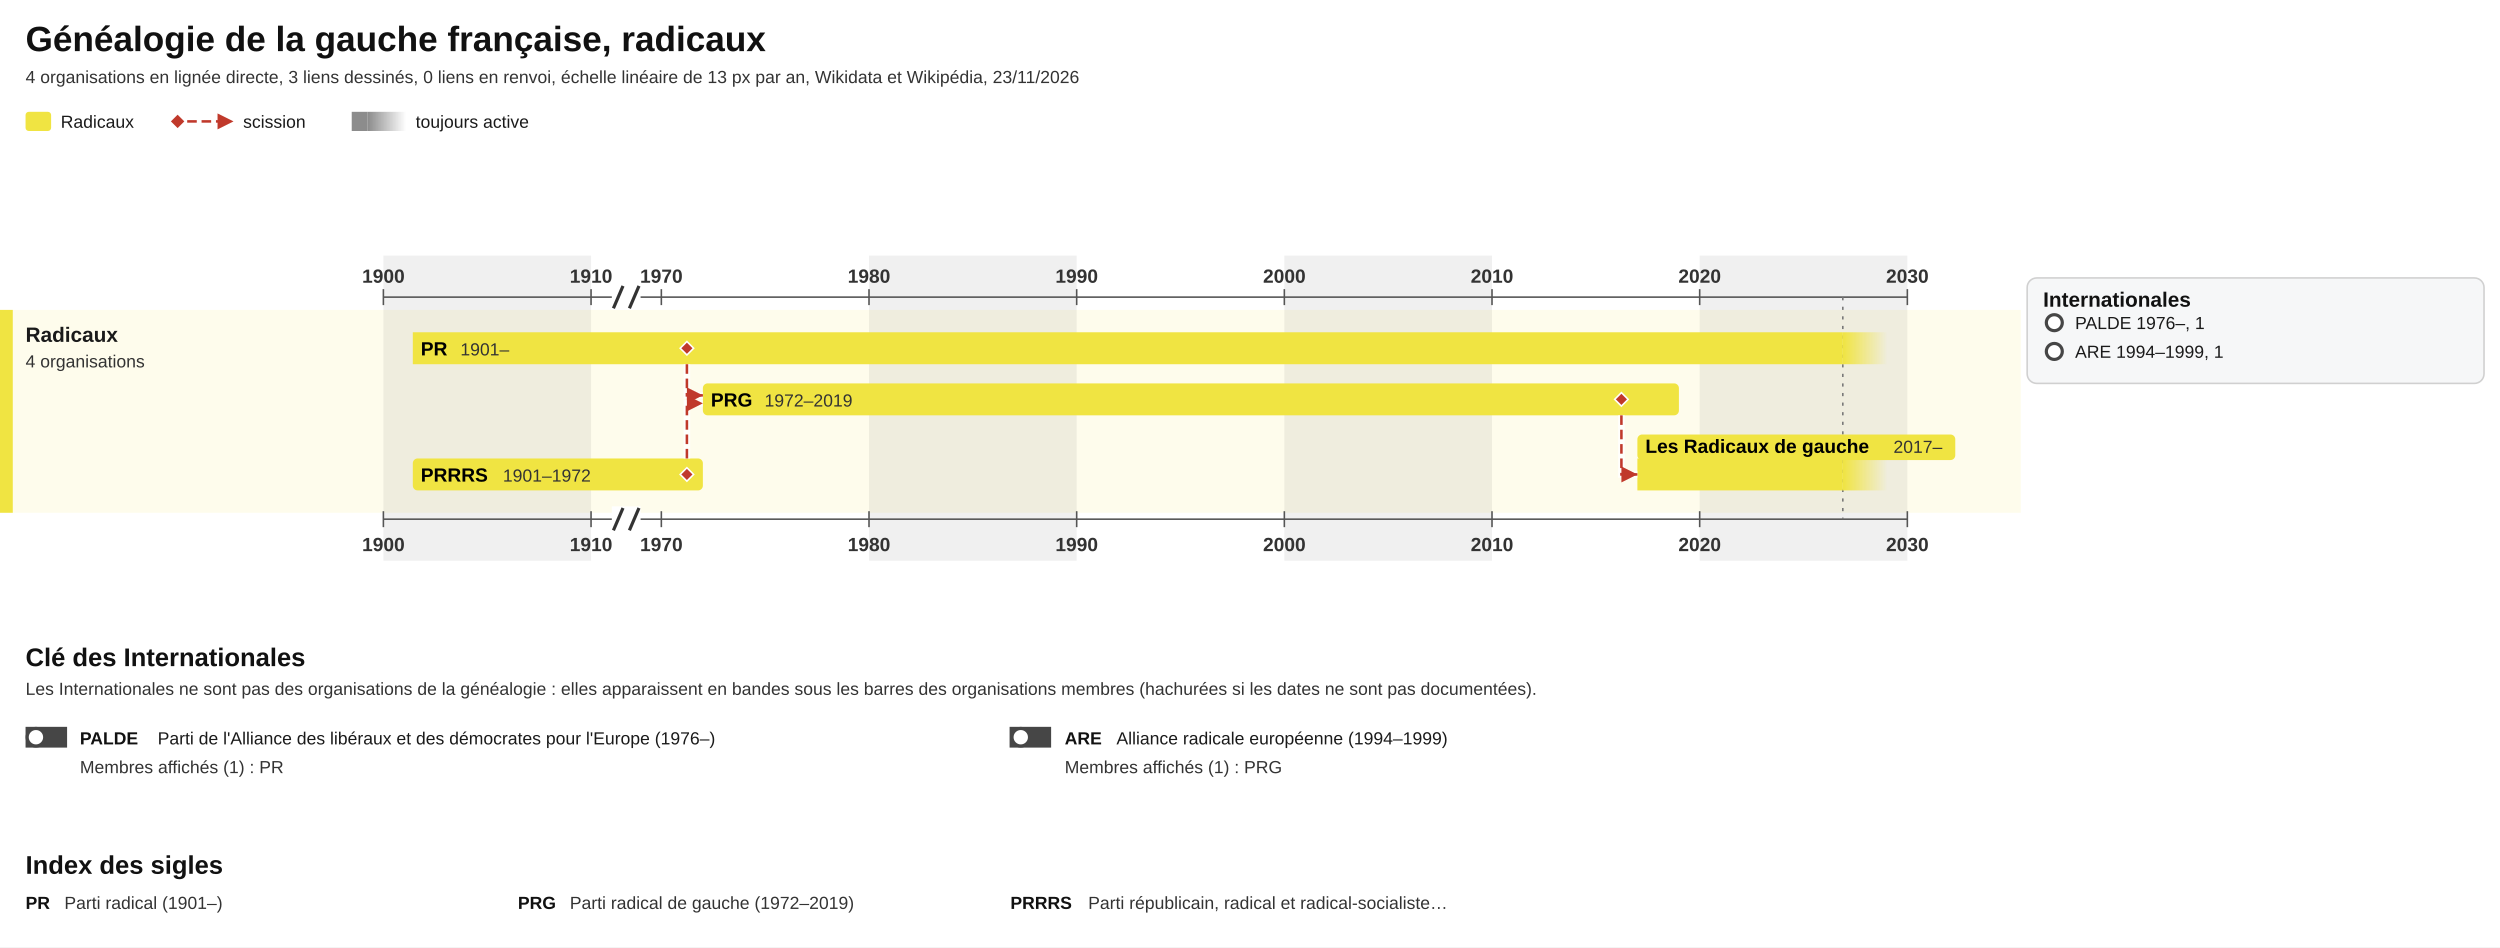
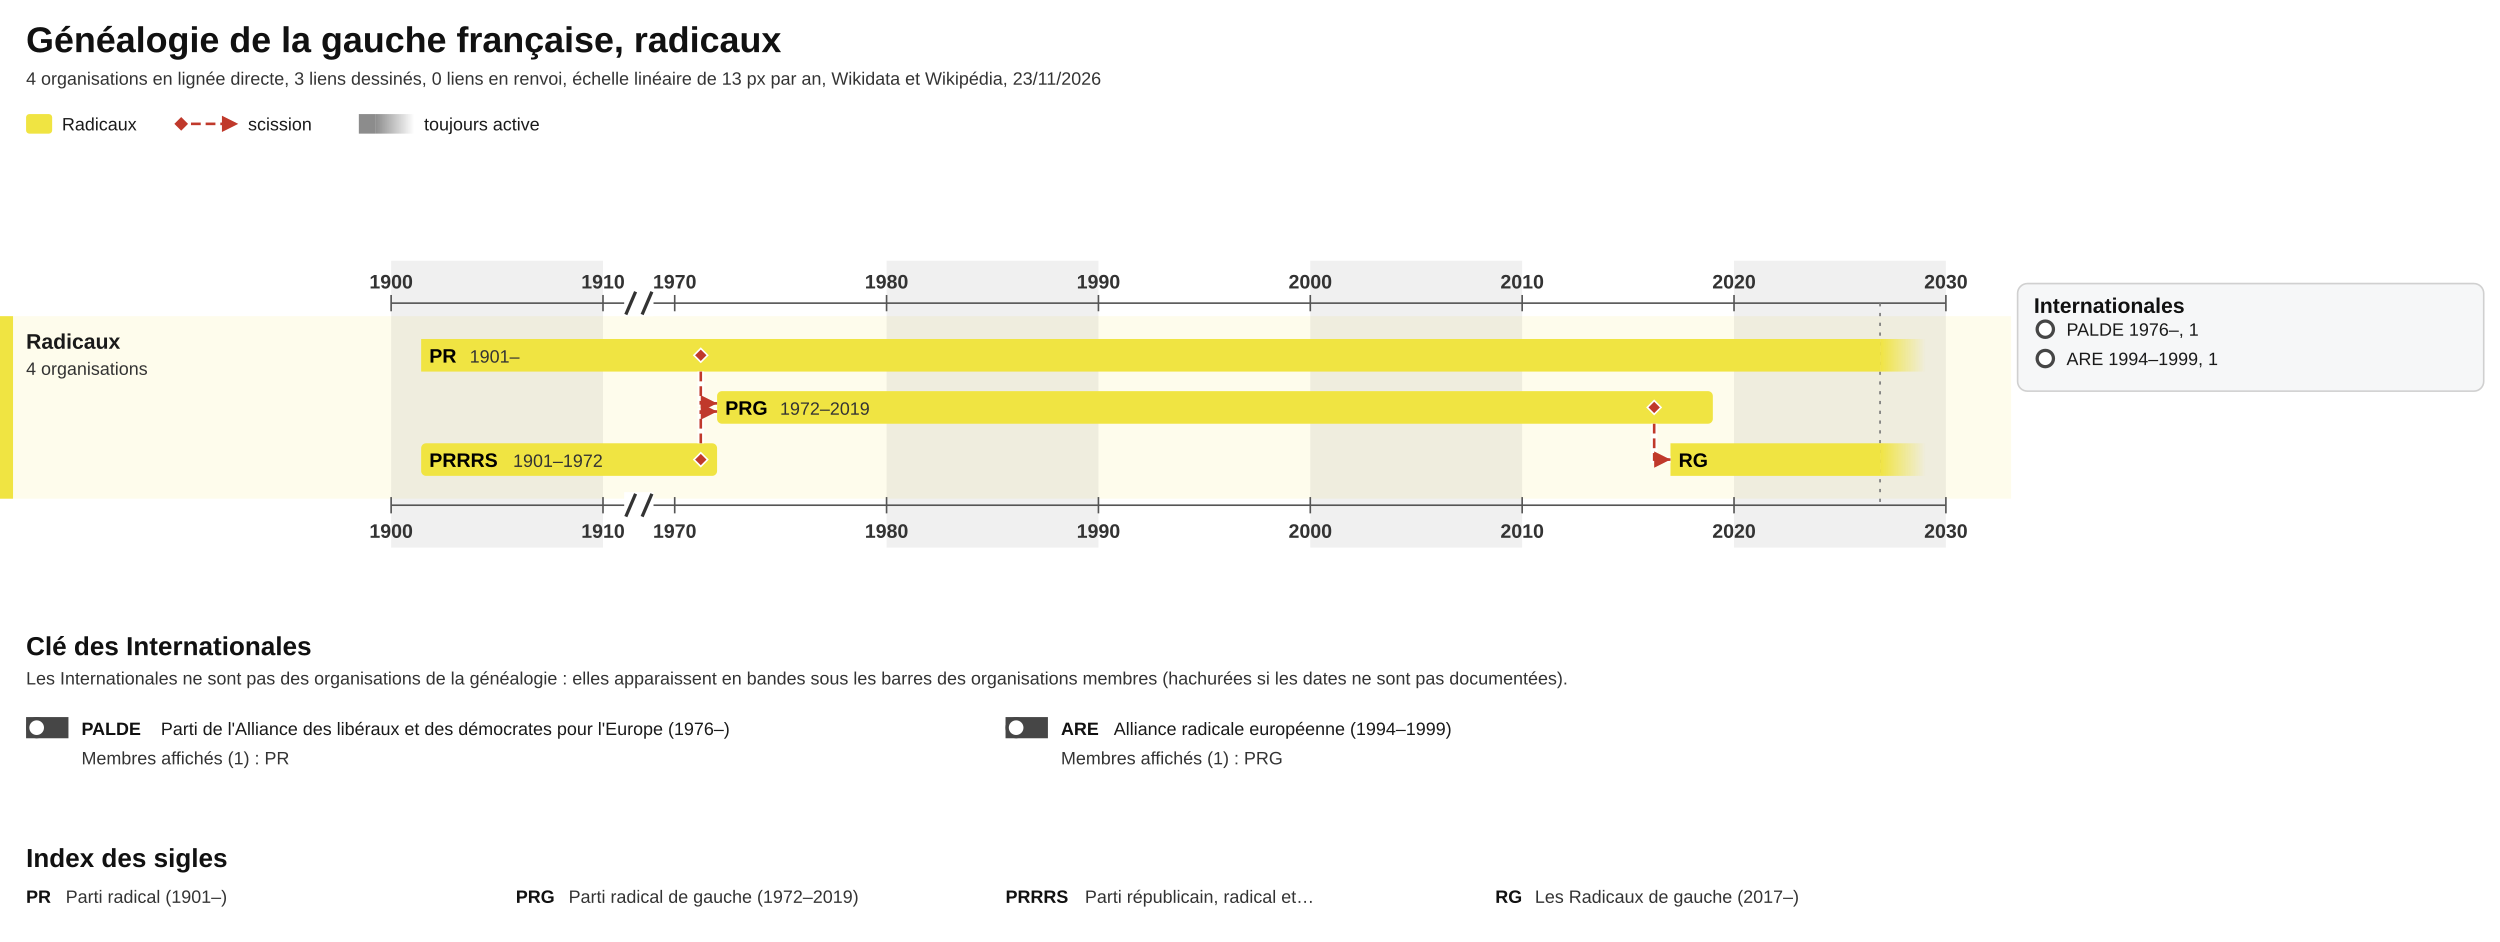
- <svg xmlns="http://www.w3.org/2000/svg" id="arbre" width="1565" height="593" viewBox="0 0 1565 593" data-x0="240" data-t0="1900" data-ppa="13.0" data-aujourdhui="2026.8936" data-min-w="6" data-seuil-annees="40" data-seuil-voies="2" data-seuil-rangs="6" data-cassure="1910,1970" data-cassure-px="44" data-degrade="28" data-n-barres="4" data-vue-famille="oui" font-family="Arial, Helvetica, sans-serif">
+ <svg xmlns="http://www.w3.org/2000/svg" id="arbre" width="1534" height="578" viewBox="0 0 1534 578" data-x0="240" data-t0="1900" data-ppa="13.0" data-aujourdhui="2026.8936" data-min-w="6" data-seuil-annees="40" data-seuil-voies="2" data-seuil-rangs="6" data-cassure="1910,1970" data-cassure-px="44" data-degrade="28" data-n-barres="4" data-vue-famille="oui" font-family="Arial, Helvetica, sans-serif">
  <defs>
    <linearGradient id="g-F0E442">
      <stop offset="0" stop-color="#F0E442" />
      <stop offset="1" stop-color="#F0E442" stop-opacity="0" />
    </linearGradient>
    <linearGradient id="g-8C8C8C">
      <stop offset="0" stop-color="#8C8C8C" />
      <stop offset="1" stop-color="#8C8C8C" stop-opacity="0" />
    </linearGradient>
    <pattern id="h-332288" width="6" height="6" patternUnits="userSpaceOnUse" patternTransform="rotate(45)">
      <rect width="6" height="6" fill="#FFFFFF" />
      <rect width="3" height="6" fill="#332288" />
    </pattern>
  </defs>
-   <rect width="1565" height="593" fill="#FFFFFF" />
+   <rect width="1534" height="578" fill="#FFFFFF" />
  <g class="voie" data-voie="0" data-cle="radicaux">
-     <rect class="fond-voie" x="0" y="194.0" width="1265.0" height="127.0" fill="#FEFCEC" />
-     <rect class="bord-voie" x="0" y="194.0" width="8" height="127.0" fill="#F0E442" />
+     <rect class="fond-voie" x="0" y="194.0" width="1234.0" height="112.0" fill="#FEFCEC" />
+     <rect class="bord-voie" x="0" y="194.0" width="8" height="112.0" fill="#F0E442" />
    <text x="16.0" y="214.0" font-size="13" font-family="Arial, Helvetica, sans-serif" font-weight="bold" fill="#1A1A1A" text-anchor="start" class="voie-t">Radicaux</text>
    <text x="16.0" y="230.0" font-size="11" font-family="Arial, Helvetica, sans-serif" fill="#333333" text-anchor="start" class="voie-t">4 organisations</text>
  </g>
-   <rect class="bande-decennie" x="240.0" y="160.0" width="130.0" height="191.0" fill="#000000" fill-opacity="0.06" />
-   <rect class="bande-decennie" x="544.0" y="160.0" width="130.0" height="191.0" fill="#000000" fill-opacity="0.06" />
-   <rect class="bande-decennie" x="804.0" y="160.0" width="130.0" height="191.0" fill="#000000" fill-opacity="0.06" />
-   <rect class="bande-decennie" x="1064.0" y="160.0" width="130.0" height="191.0" fill="#000000" fill-opacity="0.06" />
+   <rect class="bande-decennie" x="240.0" y="160.0" width="130.0" height="176.0" fill="#000000" fill-opacity="0.06" />
+   <rect class="bande-decennie" x="544.0" y="160.0" width="130.0" height="176.0" fill="#000000" fill-opacity="0.06" />
+   <rect class="bande-decennie" x="804.0" y="160.0" width="130.0" height="176.0" fill="#000000" fill-opacity="0.06" />
+   <rect class="bande-decennie" x="1064.0" y="160.0" width="130.0" height="176.0" fill="#000000" fill-opacity="0.06" />
  <g class="axe-haut">
    <line x1="240.0" x2="1194.0" y1="186.0" y2="186.0" stroke="#555555" />
    <line x1="240.0" x2="240.0" y1="181.0" y2="191.0" stroke="#555555" />
    <text x="240.0" y="177.0" font-size="12" font-family="Arial, Helvetica, sans-serif" font-weight="bold" fill="#333333" text-anchor="middle" class="axe-t">1900</text>
    <line x1="370.0" x2="370.0" y1="181.0" y2="191.0" stroke="#555555" />
    <text x="370.0" y="177.0" font-size="12" font-family="Arial, Helvetica, sans-serif" font-weight="bold" fill="#333333" text-anchor="middle" class="axe-t">1910</text>
    <line x1="414.0" x2="414.0" y1="181.0" y2="191.0" stroke="#555555" />
    <text x="414.0" y="177.0" font-size="12" font-family="Arial, Helvetica, sans-serif" font-weight="bold" fill="#333333" text-anchor="middle" class="axe-t">1970</text>
    <line x1="544.0" x2="544.0" y1="181.0" y2="191.0" stroke="#555555" />
    <text x="544.0" y="177.0" font-size="12" font-family="Arial, Helvetica, sans-serif" font-weight="bold" fill="#333333" text-anchor="middle" class="axe-t">1980</text>
    <line x1="674.0" x2="674.0" y1="181.0" y2="191.0" stroke="#555555" />
    <text x="674.0" y="177.0" font-size="12" font-family="Arial, Helvetica, sans-serif" font-weight="bold" fill="#333333" text-anchor="middle" class="axe-t">1990</text>
    <line x1="804.0" x2="804.0" y1="181.0" y2="191.0" stroke="#555555" />
    <text x="804.0" y="177.0" font-size="12" font-family="Arial, Helvetica, sans-serif" font-weight="bold" fill="#333333" text-anchor="middle" class="axe-t">2000</text>
    <line x1="934.0" x2="934.0" y1="181.0" y2="191.0" stroke="#555555" />
    <text x="934.0" y="177.0" font-size="12" font-family="Arial, Helvetica, sans-serif" font-weight="bold" fill="#333333" text-anchor="middle" class="axe-t">2010</text>
    <line x1="1064.0" x2="1064.0" y1="181.0" y2="191.0" stroke="#555555" />
    <text x="1064.0" y="177.0" font-size="12" font-family="Arial, Helvetica, sans-serif" font-weight="bold" fill="#333333" text-anchor="middle" class="axe-t">2020</text>
    <line x1="1194.0" x2="1194.0" y1="181.0" y2="191.0" stroke="#555555" />
    <text x="1194.0" y="177.0" font-size="12" font-family="Arial, Helvetica, sans-serif" font-weight="bold" fill="#333333" text-anchor="middle" class="axe-t">2030</text>
    <rect x="383.0" y="178.0" width="18" height="16" fill="#FFFFFF" />
    <path d="M384.0 193.0 L390.0 179.0 M394.0 193.0 L400.0 179.0" stroke="#333333" stroke-width="2" />
  </g>
  <g class="axe-bas">
-     <line x1="240.0" x2="1194.0" y1="325.0" y2="325.0" stroke="#555555" />
-     <line x1="240.0" x2="240.0" y1="320.0" y2="330.0" stroke="#555555" />
-     <text x="240.0" y="345.0" font-size="12" font-family="Arial, Helvetica, sans-serif" font-weight="bold" fill="#333333" text-anchor="middle" class="axe-t">1900</text>
-     <line x1="370.0" x2="370.0" y1="320.0" y2="330.0" stroke="#555555" />
-     <text x="370.0" y="345.0" font-size="12" font-family="Arial, Helvetica, sans-serif" font-weight="bold" fill="#333333" text-anchor="middle" class="axe-t">1910</text>
-     <line x1="414.0" x2="414.0" y1="320.0" y2="330.0" stroke="#555555" />
-     <text x="414.0" y="345.0" font-size="12" font-family="Arial, Helvetica, sans-serif" font-weight="bold" fill="#333333" text-anchor="middle" class="axe-t">1970</text>
-     <line x1="544.0" x2="544.0" y1="320.0" y2="330.0" stroke="#555555" />
-     <text x="544.0" y="345.0" font-size="12" font-family="Arial, Helvetica, sans-serif" font-weight="bold" fill="#333333" text-anchor="middle" class="axe-t">1980</text>
-     <line x1="674.0" x2="674.0" y1="320.0" y2="330.0" stroke="#555555" />
-     <text x="674.0" y="345.0" font-size="12" font-family="Arial, Helvetica, sans-serif" font-weight="bold" fill="#333333" text-anchor="middle" class="axe-t">1990</text>
-     <line x1="804.0" x2="804.0" y1="320.0" y2="330.0" stroke="#555555" />
-     <text x="804.0" y="345.0" font-size="12" font-family="Arial, Helvetica, sans-serif" font-weight="bold" fill="#333333" text-anchor="middle" class="axe-t">2000</text>
-     <line x1="934.0" x2="934.0" y1="320.0" y2="330.0" stroke="#555555" />
-     <text x="934.0" y="345.0" font-size="12" font-family="Arial, Helvetica, sans-serif" font-weight="bold" fill="#333333" text-anchor="middle" class="axe-t">2010</text>
-     <line x1="1064.0" x2="1064.0" y1="320.0" y2="330.0" stroke="#555555" />
-     <text x="1064.0" y="345.0" font-size="12" font-family="Arial, Helvetica, sans-serif" font-weight="bold" fill="#333333" text-anchor="middle" class="axe-t">2020</text>
-     <line x1="1194.0" x2="1194.0" y1="320.0" y2="330.0" stroke="#555555" />
-     <text x="1194.0" y="345.0" font-size="12" font-family="Arial, Helvetica, sans-serif" font-weight="bold" fill="#333333" text-anchor="middle" class="axe-t">2030</text>
-     <rect x="383.0" y="317.0" width="18" height="16" fill="#FFFFFF" />
-     <path d="M384.0 332.0 L390.0 318.0 M394.0 332.0 L400.0 318.0" stroke="#333333" stroke-width="2" />
+     <line x1="240.0" x2="1194.0" y1="310.0" y2="310.0" stroke="#555555" />
+     <line x1="240.0" x2="240.0" y1="305.0" y2="315.0" stroke="#555555" />
+     <text x="240.0" y="330.0" font-size="12" font-family="Arial, Helvetica, sans-serif" font-weight="bold" fill="#333333" text-anchor="middle" class="axe-t">1900</text>
+     <line x1="370.0" x2="370.0" y1="305.0" y2="315.0" stroke="#555555" />
+     <text x="370.0" y="330.0" font-size="12" font-family="Arial, Helvetica, sans-serif" font-weight="bold" fill="#333333" text-anchor="middle" class="axe-t">1910</text>
+     <line x1="414.0" x2="414.0" y1="305.0" y2="315.0" stroke="#555555" />
+     <text x="414.0" y="330.0" font-size="12" font-family="Arial, Helvetica, sans-serif" font-weight="bold" fill="#333333" text-anchor="middle" class="axe-t">1970</text>
+     <line x1="544.0" x2="544.0" y1="305.0" y2="315.0" stroke="#555555" />
+     <text x="544.0" y="330.0" font-size="12" font-family="Arial, Helvetica, sans-serif" font-weight="bold" fill="#333333" text-anchor="middle" class="axe-t">1980</text>
+     <line x1="674.0" x2="674.0" y1="305.0" y2="315.0" stroke="#555555" />
+     <text x="674.0" y="330.0" font-size="12" font-family="Arial, Helvetica, sans-serif" font-weight="bold" fill="#333333" text-anchor="middle" class="axe-t">1990</text>
+     <line x1="804.0" x2="804.0" y1="305.0" y2="315.0" stroke="#555555" />
+     <text x="804.0" y="330.0" font-size="12" font-family="Arial, Helvetica, sans-serif" font-weight="bold" fill="#333333" text-anchor="middle" class="axe-t">2000</text>
+     <line x1="934.0" x2="934.0" y1="305.0" y2="315.0" stroke="#555555" />
+     <text x="934.0" y="330.0" font-size="12" font-family="Arial, Helvetica, sans-serif" font-weight="bold" fill="#333333" text-anchor="middle" class="axe-t">2010</text>
+     <line x1="1064.0" x2="1064.0" y1="305.0" y2="315.0" stroke="#555555" />
+     <text x="1064.0" y="330.0" font-size="12" font-family="Arial, Helvetica, sans-serif" font-weight="bold" fill="#333333" text-anchor="middle" class="axe-t">2020</text>
+     <line x1="1194.0" x2="1194.0" y1="305.0" y2="315.0" stroke="#555555" />
+     <text x="1194.0" y="330.0" font-size="12" font-family="Arial, Helvetica, sans-serif" font-weight="bold" fill="#333333" text-anchor="middle" class="axe-t">2030</text>
+     <rect x="383.0" y="302.0" width="18" height="16" fill="#FFFFFF" />
+     <path d="M384.0 317.0 L390.0 303.0 M394.0 317.0 L400.0 303.0" stroke="#333333" stroke-width="2" />
  </g>
-   <line x1="1153.6" x2="1153.6" y1="186.0" y2="325.0" stroke="#777777" stroke-dasharray="2 4" />
+   <line x1="1153.6" x2="1153.6" y1="186.0" y2="310.0" stroke="#777777" stroke-dasharray="2 4" />
  <g class="contenu-voie" data-voie="0">
    <g class="org" data-id="Q1542710" data-intl="Q25079" data-recherche="pr parti radical (france)">
      <rect class="barre" data-id="Q1542710" data-debut="1901.4167" data-fin="actif" data-statut="actif_valide" data-majeure="oui" x="258.42" y="208.00" width="895.20" height="20" rx="0" fill="#F0E442" />
      <rect class="fin-ouverte" x="1153.62" y="208.00" width="28.00" height="20" fill="url(#g-F0E442)" />
    </g>
    <g class="org" data-id="Q427965" data-intl="Q1651405" data-recherche="prg parti radical de gauche">
      <rect class="barre" data-id="Q427965" data-debut="1972.0000" data-fin="2019.0000" data-statut="fin_connue" data-majeure="oui" x="440.00" y="240.00" width="611.00" height="20" rx="3" fill="#F0E442" />
    </g>
    <g class="org" data-id="Q3141290" data-intl="" data-recherche="prrrs parti republicain, radical et radical-socialiste">
-       <rect class="barre" data-id="Q3141290" data-debut="1901.4167" data-fin="1972.0000" data-statut="fin_connue" data-majeure="oui" x="258.42" y="287.00" width="181.58" height="20" rx="3" fill="#F0E442" />
+       <rect class="barre" data-id="Q3141290" data-debut="1901.4167" data-fin="1972.0000" data-statut="fin_connue" data-majeure="oui" x="258.42" y="272.00" width="181.58" height="20" rx="3" fill="#F0E442" />
    </g>
    <g class="org" data-id="Q55597872" data-intl="" data-recherche="les radicaux de gauche les radicaux de gauche">
-       <rect class="barre" data-id="Q55597872" data-debut="2017.0000" data-fin="actif" data-statut="actif_valide" data-majeure="oui" x="1025.00" y="287.00" width="128.62" height="20" rx="0" fill="#F0E442" />
-       <rect class="fin-ouverte" x="1153.62" y="287.00" width="28.00" height="20" fill="url(#g-F0E442)" />
+       <rect class="barre" data-id="Q55597872" data-debut="2017.0000" data-fin="actif" data-statut="actif_valide" data-majeure="oui" x="1025.00" y="272.00" width="128.62" height="20" rx="0" fill="#F0E442" />
+       <rect class="fin-ouverte" x="1153.62" y="272.00" width="28.00" height="20" fill="url(#g-F0E442)" />
    </g>
  </g>
  <g class="liens">
-     <g class="lien" data-a="Q1542710" data-b="Q427965" data-rel="scission" data-annees="0.77" data-voies="0" data-rangs="1" data-majeur="" data-suite="" data-va="0" data-vb="0">
+     <g class="lien" data-a="Q1542710" data-b="Q427965" data-rel="scission" data-annees="0.77" data-voies="0" data-rangs="1" data-majeur="" data-suite="" data-va="0" data-vb="0" data-tolere="">
      <path class="halo geo" d="M430.00 228.00 L430.00 247.50 L440.00 247.50" data-geo="[[430.0, 228.0, 0], [430.0, 247.5, 0], [440.0, 247.5, 0]]" fill="none" stroke="#FFFFFF" stroke-width="4.1" stroke-opacity="0.85" />
      <path class="trait geo" d="M430.00 228.00 L430.00 247.50 L440.00 247.50" data-geo="[[430.0, 228.0, 0], [430.0, 247.5, 0], [440.0, 247.5, 0]]" fill="none" stroke="#C0392B" stroke-width="1.6" stroke-dasharray="6 3" />
      <polygon class="fleche geo" data-geo="[[440.0, 247.5, 0], [430.0, 242.5, 0], [430.0, 252.5, 0]]" points="440.00,247.50 430.00,242.50 430.00,252.50" fill="#C0392B" />
      <polygon class="marque-scission geo" points="430.00,213.80 434.20,218.00 430.00,222.20 425.80,218.00" fill="#C0392B" stroke="#FFFFFF" stroke-width="1" data-geo="[[430.00,213.80,0],[434.20,218.00,0],[430.00,222.20,0],[425.80,218.00,0]]" data-voie="0" />
    </g>
-     <g class="lien" data-a="Q3141290" data-b="Q427965" data-rel="scission" data-annees="0.77" data-voies="0" data-rangs="1" data-majeur="" data-suite="" data-va="0" data-vb="0">
-       <path class="halo geo" d="M430.00 287.00 L430.00 252.50 L440.00 252.50" data-geo="[[430.0, 287.0, 0], [430.0, 252.5, 0], [440.0, 252.5, 0]]" fill="none" stroke="#FFFFFF" stroke-width="4.1" stroke-opacity="0.85" />
-       <path class="trait geo" d="M430.00 287.00 L430.00 252.50 L440.00 252.50" data-geo="[[430.0, 287.0, 0], [430.0, 252.5, 0], [440.0, 252.5, 0]]" fill="none" stroke="#C0392B" stroke-width="1.6" stroke-dasharray="6 3" />
+     <g class="lien" data-a="Q3141290" data-b="Q427965" data-rel="scission" data-annees="0.77" data-voies="0" data-rangs="1" data-majeur="" data-suite="" data-va="0" data-vb="0" data-tolere="">
+       <path class="halo geo" d="M430.00 272.00 L430.00 252.50 L440.00 252.50" data-geo="[[430.0, 272.0, 0], [430.0, 252.5, 0], [440.0, 252.5, 0]]" fill="none" stroke="#FFFFFF" stroke-width="4.1" stroke-opacity="0.85" />
+       <path class="trait geo" d="M430.00 272.00 L430.00 252.50 L440.00 252.50" data-geo="[[430.0, 272.0, 0], [430.0, 252.5, 0], [440.0, 252.5, 0]]" fill="none" stroke="#C0392B" stroke-width="1.6" stroke-dasharray="6 3" />
      <polygon class="fleche geo" data-geo="[[440.0, 252.5, 0], [430.0, 247.5, 0], [430.0, 257.5, 0]]" points="440.00,252.50 430.00,247.50 430.00,257.50" fill="#C0392B" />
-       <polygon class="marque-scission geo" points="430.00,292.80 434.20,297.00 430.00,301.20 425.80,297.00" fill="#C0392B" stroke="#FFFFFF" stroke-width="1" data-geo="[[430.00,292.80,0],[434.20,297.00,0],[430.00,301.20,0],[425.80,297.00,0]]" data-voie="0" />
+       <polygon class="marque-scission geo" points="430.00,277.80 434.20,282.00 430.00,286.20 425.80,282.00" fill="#C0392B" stroke="#FFFFFF" stroke-width="1" data-geo="[[430.00,277.80,0],[434.20,282.00,0],[430.00,286.20,0],[425.80,282.00,0]]" data-voie="0" />
    </g>
-     <g class="lien" data-a="Q427965" data-b="Q55597872" data-rel="scission" data-annees="0.77" data-voies="0" data-rangs="1" data-majeur="" data-suite="" data-va="0" data-vb="0">
-       <path class="halo geo" d="M1015.00 260.00 L1015.00 297.00 L1025.00 297.00" data-geo="[[1015.0, 260.0, 0], [1015.0, 297.0, 0], [1025.0, 297.0, 0]]" fill="none" stroke="#FFFFFF" stroke-width="4.1" stroke-opacity="0.85" />
-       <path class="trait geo" d="M1015.00 260.00 L1015.00 297.00 L1025.00 297.00" data-geo="[[1015.0, 260.0, 0], [1015.0, 297.0, 0], [1025.0, 297.0, 0]]" fill="none" stroke="#C0392B" stroke-width="1.6" stroke-dasharray="6 3" />
-       <polygon class="fleche geo" data-geo="[[1025.0, 297.0, 0], [1015.0, 292.0, 0], [1015.0, 302.0, 0]]" points="1025.00,297.00 1015.00,292.00 1015.00,302.00" fill="#C0392B" />
+     <g class="lien" data-a="Q427965" data-b="Q55597872" data-rel="scission" data-annees="0.77" data-voies="0" data-rangs="1" data-majeur="" data-suite="" data-va="0" data-vb="0" data-tolere="">
+       <path class="halo geo" d="M1015.00 260.00 L1015.00 282.00 L1025.00 282.00" data-geo="[[1015.0, 260.0, 0], [1015.0, 282.0, 0], [1025.0, 282.0, 0]]" fill="none" stroke="#FFFFFF" stroke-width="4.1" stroke-opacity="0.85" />
+       <path class="trait geo" d="M1015.00 260.00 L1015.00 282.00 L1025.00 282.00" data-geo="[[1015.0, 260.0, 0], [1015.0, 282.0, 0], [1025.0, 282.0, 0]]" fill="none" stroke="#C0392B" stroke-width="1.6" stroke-dasharray="6 3" />
+       <polygon class="fleche geo" data-geo="[[1025.0, 282.0, 0], [1015.0, 277.0, 0], [1015.0, 287.0, 0]]" points="1025.00,282.00 1015.00,277.00 1015.00,287.00" fill="#C0392B" />
      <polygon class="marque-scission geo" points="1015.00,245.80 1019.20,250.00 1015.00,254.20 1010.80,250.00" fill="#C0392B" stroke="#FFFFFF" stroke-width="1" data-geo="[[1015.00,245.80,0],[1019.20,250.00,0],[1015.00,254.20,0],[1010.80,250.00,0]]" data-voie="0" />
    </g>
  </g>
  <g class="contenu-voie" data-voie="0">
    <g class="org org-haut" data-id="Q1542710" data-intl="Q25079" data-recherche="pr parti radical (france)">
      <rect class="tag" data-id="Q1542710" data-dedans="oui" data-onglet="" x="258.42" y="208.00" width="895.20" height="20" fill="none" data-bbox="258.42,208.00,895.20,20" />
      <text x="263.4" y="222.5" font-size="12" font-family="Arial, Helvetica, sans-serif" font-weight="bold" fill="#000000" text-anchor="start" class="tag-t" data-org="Q1542710" data-bbox="263.42,211.50,19.76,13">PR</text>
      <text x="288.2" y="222.5" font-size="11" font-family="Arial, Helvetica, sans-serif" fill="#333333" text-anchor="start" class="tag-t" data-org="Q1542710" data-bbox="288.18,212.50,33.68,12">1901–</text>
    </g>
    <g class="org org-haut" data-id="Q427965" data-intl="Q1651405" data-recherche="prg parti radical de gauche">
      <rect class="tag" data-id="Q427965" data-dedans="oui" data-onglet="" x="440.00" y="240.00" width="611.00" height="20" fill="none" data-bbox="440.00,240.00,611.00,20" />
      <text x="445.0" y="254.5" font-size="12" font-family="Arial, Helvetica, sans-serif" font-weight="bold" fill="#000000" text-anchor="start" class="tag-t" data-org="Q427965" data-bbox="445.00,243.50,28.64,13">PRG</text>
      <text x="478.6" y="254.5" font-size="11" font-family="Arial, Helvetica, sans-serif" fill="#333333" text-anchor="start" class="tag-t" data-org="Q427965" data-bbox="478.64,244.50,59.20,12">1972–2019</text>
    </g>
    <g class="org org-haut" data-id="Q3141290" data-intl="" data-recherche="prrrs parti republicain, radical et radical-socialiste">
-       <rect class="tag" data-id="Q3141290" data-dedans="oui" data-onglet="" x="258.42" y="287.00" width="181.58" height="20" fill="none" data-bbox="258.42,287.00,181.58,20" />
-       <text x="263.4" y="301.5" font-size="12" font-family="Arial, Helvetica, sans-serif" font-weight="bold" fill="#000000" text-anchor="start" class="tag-t" data-org="Q3141290" data-bbox="263.42,290.50,46.40,13">PRRRS</text>
-       <text x="314.8" y="301.5" font-size="11" font-family="Arial, Helvetica, sans-serif" fill="#333333" text-anchor="start" class="tag-t" data-org="Q3141290" data-bbox="314.82,291.50,59.20,12">1901–1972</text>
+       <rect class="tag" data-id="Q3141290" data-dedans="oui" data-onglet="" x="258.42" y="272.00" width="181.58" height="20" fill="none" data-bbox="258.42,272.00,181.58,20" />
+       <text x="263.4" y="286.5" font-size="12" font-family="Arial, Helvetica, sans-serif" font-weight="bold" fill="#000000" text-anchor="start" class="tag-t" data-org="Q3141290" data-bbox="263.42,275.50,46.40,13">PRRRS</text>
+       <text x="314.8" y="286.5" font-size="11" font-family="Arial, Helvetica, sans-serif" fill="#333333" text-anchor="start" class="tag-t" data-org="Q3141290" data-bbox="314.82,276.50,59.20,12">1901–1972</text>
    </g>
    <g class="org org-haut" data-id="Q55597872" data-intl="" data-recherche="les radicaux de gauche les radicaux de gauche">
-       <rect class="tag-fond onglet" x="1025.00" y="272.00" width="199.00" height="16" rx="3" fill="#F0E442" />
-       <rect class="tag" data-id="Q55597872" data-dedans="" data-onglet="oui" x="1025.00" y="272.00" width="199.00" height="15" fill="none" data-bbox="1025.00,272.00,199.00,15" />
-       <text x="1030.0" y="283.5" font-size="12" font-family="Arial, Helvetica, sans-serif" font-weight="bold" fill="#000000" text-anchor="start" class="tag-t" data-org="Q55597872" data-bbox="1030.00,272.50,150.32,13">Les Radicaux de gauche</text>
-       <text x="1185.3" y="283.5" font-size="11" font-family="Arial, Helvetica, sans-serif" fill="#333333" text-anchor="start" class="tag-t" data-org="Q55597872" data-bbox="1185.32,273.50,33.68,12">2017–</text>
+       <rect class="tag" data-id="Q55597872" data-dedans="oui" data-onglet="" x="1025.00" y="272.00" width="128.62" height="20" fill="none" data-bbox="1025.00,272.00,128.62,20" />
+       <text x="1030.0" y="286.5" font-size="12" font-family="Arial, Helvetica, sans-serif" font-weight="bold" fill="#000000" text-anchor="start" class="tag-t" data-org="Q55597872" data-bbox="1030.00,275.50,19.76,13">RG</text>
    </g>
  </g>
  <g class="cle-compacte">
-     <rect x="1269.0" y="174" width="286" height="66" rx="6" fill="#F6F7F8" stroke="#D0D0D0" />
-     <text x="1279.0" y="192.0" font-size="13" font-family="Arial, Helvetica, sans-serif" font-weight="bold" fill="#111111" text-anchor="start" class="cle-t">Internationales</text>
-     <circle class="medaillon" cx="1286.0" cy="202" r="5" fill="#FFFFFF" stroke="#464646" stroke-width="2" />
-     <text x="1299.0" y="206.0" font-size="11" font-family="Arial, Helvetica, sans-serif" fill="#1A1A1A" text-anchor="start" class="cle-t">PALDE  1976–, 1</text>
-     <circle class="medaillon" cx="1286.0" cy="220" r="5" fill="#FFFFFF" stroke="#464646" stroke-width="2" />
-     <text x="1299.0" y="224.0" font-size="11" font-family="Arial, Helvetica, sans-serif" fill="#1A1A1A" text-anchor="start" class="cle-t">ARE  1994–1999, 1</text>
+     <rect x="1238.0" y="174" width="286" height="66" rx="6" fill="#F6F7F8" stroke="#D0D0D0" />
+     <text x="1248.0" y="192.0" font-size="13" font-family="Arial, Helvetica, sans-serif" font-weight="bold" fill="#111111" text-anchor="start" class="cle-t">Internationales</text>
+     <circle class="medaillon" cx="1255.0" cy="202" r="5" fill="#FFFFFF" stroke="#464646" stroke-width="2" />
+     <text x="1268.0" y="206.0" font-size="11" font-family="Arial, Helvetica, sans-serif" fill="#1A1A1A" text-anchor="start" class="cle-t">PALDE  1976–, 1</text>
+     <circle class="medaillon" cx="1255.0" cy="220" r="5" fill="#FFFFFF" stroke="#464646" stroke-width="2" />
+     <text x="1268.0" y="224.0" font-size="11" font-family="Arial, Helvetica, sans-serif" fill="#1A1A1A" text-anchor="start" class="cle-t">ARE  1994–1999, 1</text>
  </g>
  <g class="legende">
    <text x="16.0" y="32.0" font-size="22" font-family="Arial, Helvetica, sans-serif" font-weight="bold" fill="#111111" text-anchor="start" class="legende-t">Généalogie de la gauche française, radicaux</text>
    <text x="16.0" y="52.0" font-size="11" font-family="Arial, Helvetica, sans-serif" fill="#333333" text-anchor="start" class="legende-t">4 organisations en lignée directe, 3 liens dessinés, 0 liens en renvoi, échelle linéaire de 13 px par an, Wikidata et Wikipédia, 23/11/2026</text>
    <rect x="16" y="70" width="16" height="12" rx="2" fill="#F0E442" />
    <text x="38.0" y="80.0" font-size="11" font-family="Arial, Helvetica, sans-serif" fill="#1A1A1A" text-anchor="start" class="legende-t">Radicaux</text>
    <path d="M108.18 76 H138.18" stroke="#C0392B" stroke-width="1.6" stroke-dasharray="6 3" fill="none" />
    <polygon points="146.18,76 136.18,71 136.18,81" fill="#C0392B" />
    <polygon points="111.18,71.8 115.38,76 111.18,80.2 106.98,76" fill="#C0392B" />
    <text x="152.2" y="80.0" font-size="11" font-family="Arial, Helvetica, sans-serif" fill="#1A1A1A" text-anchor="start" class="legende-t">scission</text>
    <rect x="220.18" y="70" width="10" height="12" fill="#8C8C8C" />
    <rect x="230.18" y="70" width="24" height="12" fill="url(#g-8C8C8C)" />
    <text x="260.2" y="80.0" font-size="11" font-family="Arial, Helvetica, sans-serif" fill="#1A1A1A" text-anchor="start" class="legende-t">toujours active</text>
  </g>
-   <g class="cle-internationales" transform="translate(0,387)">
+   <g class="cle-internationales" transform="translate(0,372)">
    <text x="16.0" y="30.0" font-size="16" font-family="Arial, Helvetica, sans-serif" font-weight="bold" fill="#111111" text-anchor="start" class="cle-t">Clé des Internationales</text>
    <text x="16.0" y="48.0" font-size="11" font-family="Arial, Helvetica, sans-serif" fill="#333333" text-anchor="start" class="cle-t">Les Internationales ne sont pas des organisations de la généalogie : elles apparaissent en bandes sous les barres des organisations membres (hachurées si les dates ne sont pas documentées).</text>
    <g class="entree-cle" data-intl="Q25079">
      <rect x="16" y="68" width="26" height="13" fill="#464646" />
      <circle class="medaillon" cx="22.5" cy="74.5" r="5.5" fill="#FFFFFF" stroke="#464646" stroke-width="2" />
      <text x="50.0" y="79.0" font-size="11" font-family="Arial, Helvetica, sans-serif" font-weight="bold" fill="#111111" text-anchor="start" class="cle-t">PALDE</text>
      <text x="98.7" y="79.0" font-size="11" font-family="Arial, Helvetica, sans-serif" fill="#1A1A1A" text-anchor="start" class="cle-t">Parti de l'Alliance des libéraux et des démocrates pour l'Europe (1976–)</text>
      <text x="50.0" y="97.0" font-size="11" font-family="Arial, Helvetica, sans-serif" fill="#333333" text-anchor="start" class="cle-t">Membres affichés (1) : PR</text>
    </g>
    <g class="entree-cle" data-intl="Q1651405">
-       <rect x="632" y="68" width="26" height="13" fill="#464646" />
-       <circle class="medaillon" cx="639.0" cy="74.5" r="5.5" fill="#FFFFFF" stroke="#464646" stroke-width="2" />
-       <text x="666.5" y="79.0" font-size="11" font-family="Arial, Helvetica, sans-serif" font-weight="bold" fill="#111111" text-anchor="start" class="cle-t">ARE</text>
-       <text x="698.9" y="79.0" font-size="11" font-family="Arial, Helvetica, sans-serif" fill="#1A1A1A" text-anchor="start" class="cle-t">Alliance radicale européenne (1994–1999)</text>
-       <text x="666.5" y="97.0" font-size="11" font-family="Arial, Helvetica, sans-serif" fill="#333333" text-anchor="start" class="cle-t">Membres affichés (1) : PRG</text>
+       <rect x="617" y="68" width="26" height="13" fill="#464646" />
+       <circle class="medaillon" cx="623.5" cy="74.5" r="5.5" fill="#FFFFFF" stroke="#464646" stroke-width="2" />
+       <text x="651.0" y="79.0" font-size="11" font-family="Arial, Helvetica, sans-serif" font-weight="bold" fill="#111111" text-anchor="start" class="cle-t">ARE</text>
+       <text x="683.4" y="79.0" font-size="11" font-family="Arial, Helvetica, sans-serif" fill="#1A1A1A" text-anchor="start" class="cle-t">Alliance radicale européenne (1994–1999)</text>
+       <text x="651.0" y="97.0" font-size="11" font-family="Arial, Helvetica, sans-serif" fill="#333333" text-anchor="start" class="cle-t">Membres affichés (1) : PRG</text>
    </g>
  </g>
-   <g class="index-sigles" transform="translate(0,517)">
+   <g class="index-sigles" transform="translate(0,502)">
    <text x="16.0" y="30.0" font-size="16" font-family="Arial, Helvetica, sans-serif" font-weight="bold" fill="#111111" text-anchor="start" class="cle-t">Index des sigles</text>
    <text x="16.0" y="52.0" font-size="11" font-family="Arial, Helvetica, sans-serif" font-weight="bold" fill="#111111" text-anchor="start" class="cle-t">PR</text>
    <text x="40.3" y="52.0" font-size="11" font-family="Arial, Helvetica, sans-serif" fill="#333333" text-anchor="start" class="cle-t">Parti radical (1901–)</text>
-     <text x="324.2" y="52.0" font-size="11" font-family="Arial, Helvetica, sans-serif" font-weight="bold" fill="#111111" text-anchor="start" class="cle-t">PRG</text>
-     <text x="356.7" y="52.0" font-size="11" font-family="Arial, Helvetica, sans-serif" fill="#333333" text-anchor="start" class="cle-t">Parti radical de gauche (1972–2019)</text>
-     <text x="632.5" y="52.0" font-size="11" font-family="Arial, Helvetica, sans-serif" font-weight="bold" fill="#111111" text-anchor="start" class="cle-t">PRRRS</text>
-     <text x="681.2" y="52.0" font-size="11" font-family="Arial, Helvetica, sans-serif" fill="#333333" text-anchor="start" class="cle-t">Parti républicain, radical et radical-socialiste…</text>
+     <text x="316.5" y="52.0" font-size="11" font-family="Arial, Helvetica, sans-serif" font-weight="bold" fill="#111111" text-anchor="start" class="cle-t">PRG</text>
+     <text x="348.9" y="52.0" font-size="11" font-family="Arial, Helvetica, sans-serif" fill="#333333" text-anchor="start" class="cle-t">Parti radical de gauche (1972–2019)</text>
+     <text x="617.0" y="52.0" font-size="11" font-family="Arial, Helvetica, sans-serif" font-weight="bold" fill="#111111" text-anchor="start" class="cle-t">PRRRS</text>
+     <text x="665.7" y="52.0" font-size="11" font-family="Arial, Helvetica, sans-serif" fill="#333333" text-anchor="start" class="cle-t">Parti républicain, radical et…</text>
+     <text x="917.5" y="52.0" font-size="11" font-family="Arial, Helvetica, sans-serif" font-weight="bold" fill="#111111" text-anchor="start" class="cle-t">RG</text>
+     <text x="941.8" y="52.0" font-size="11" font-family="Arial, Helvetica, sans-serif" fill="#333333" text-anchor="start" class="cle-t">Les Radicaux de gauche (2017–)</text>
  </g>
</svg>
